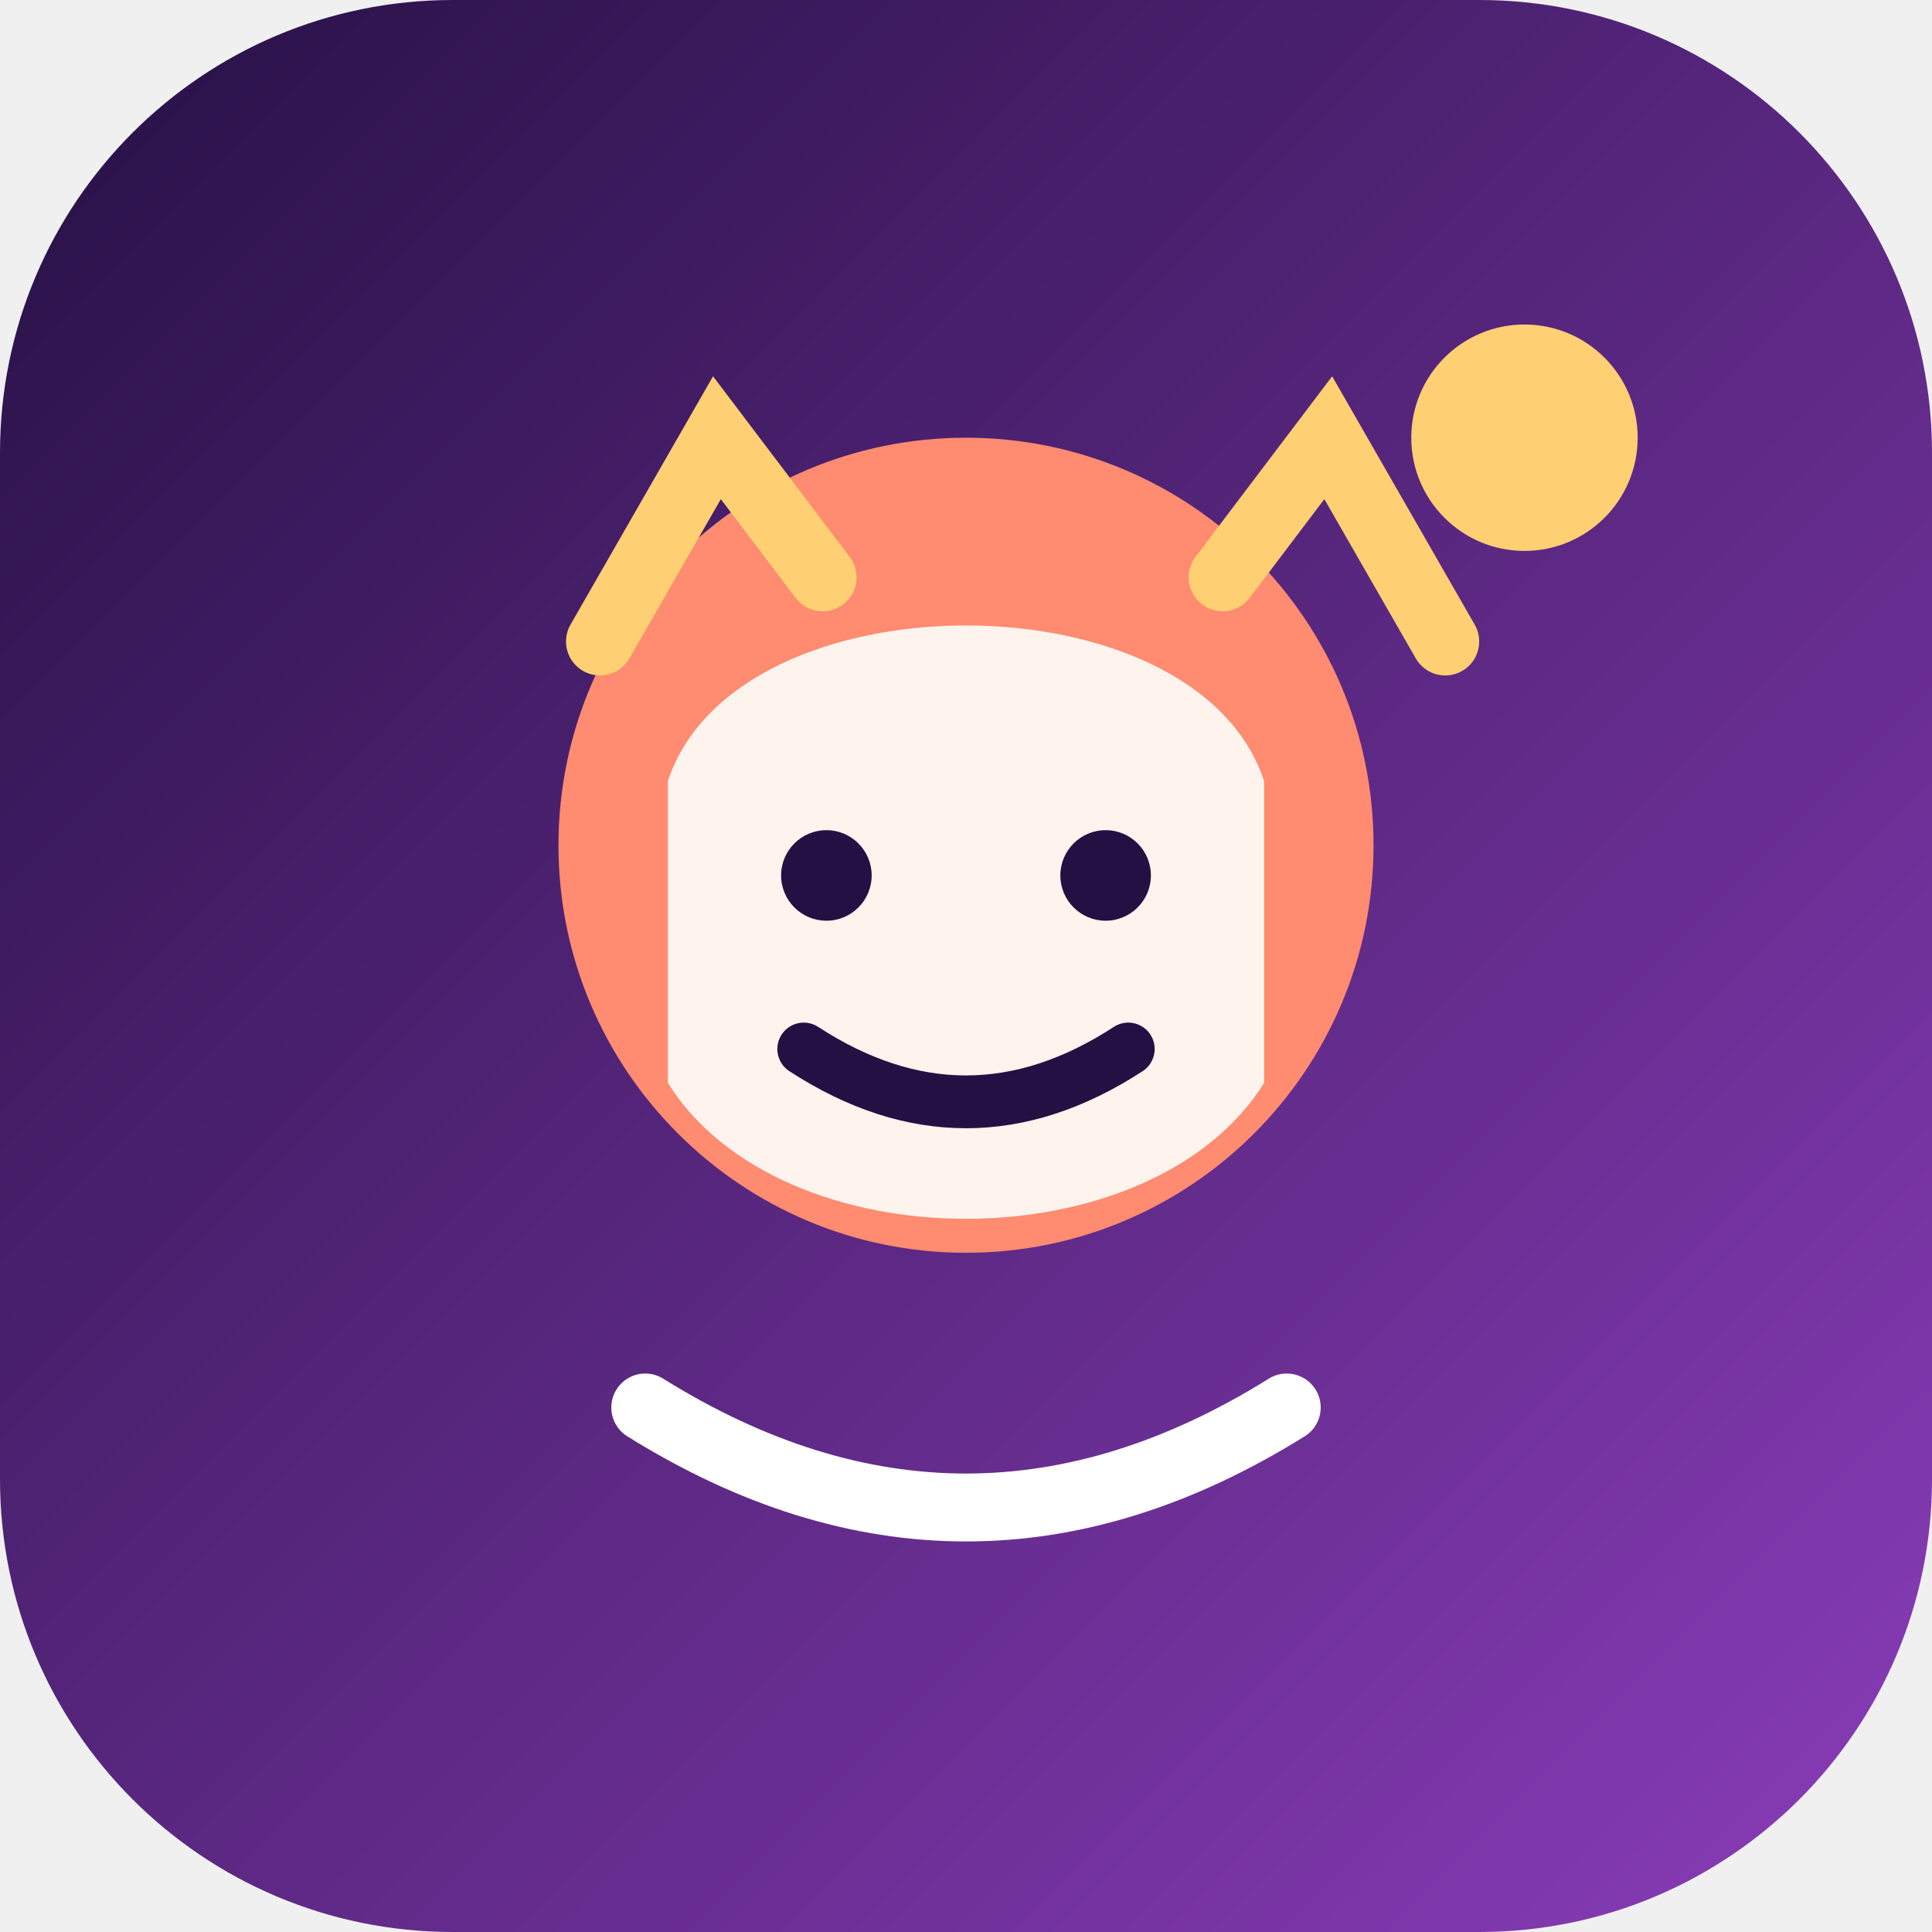
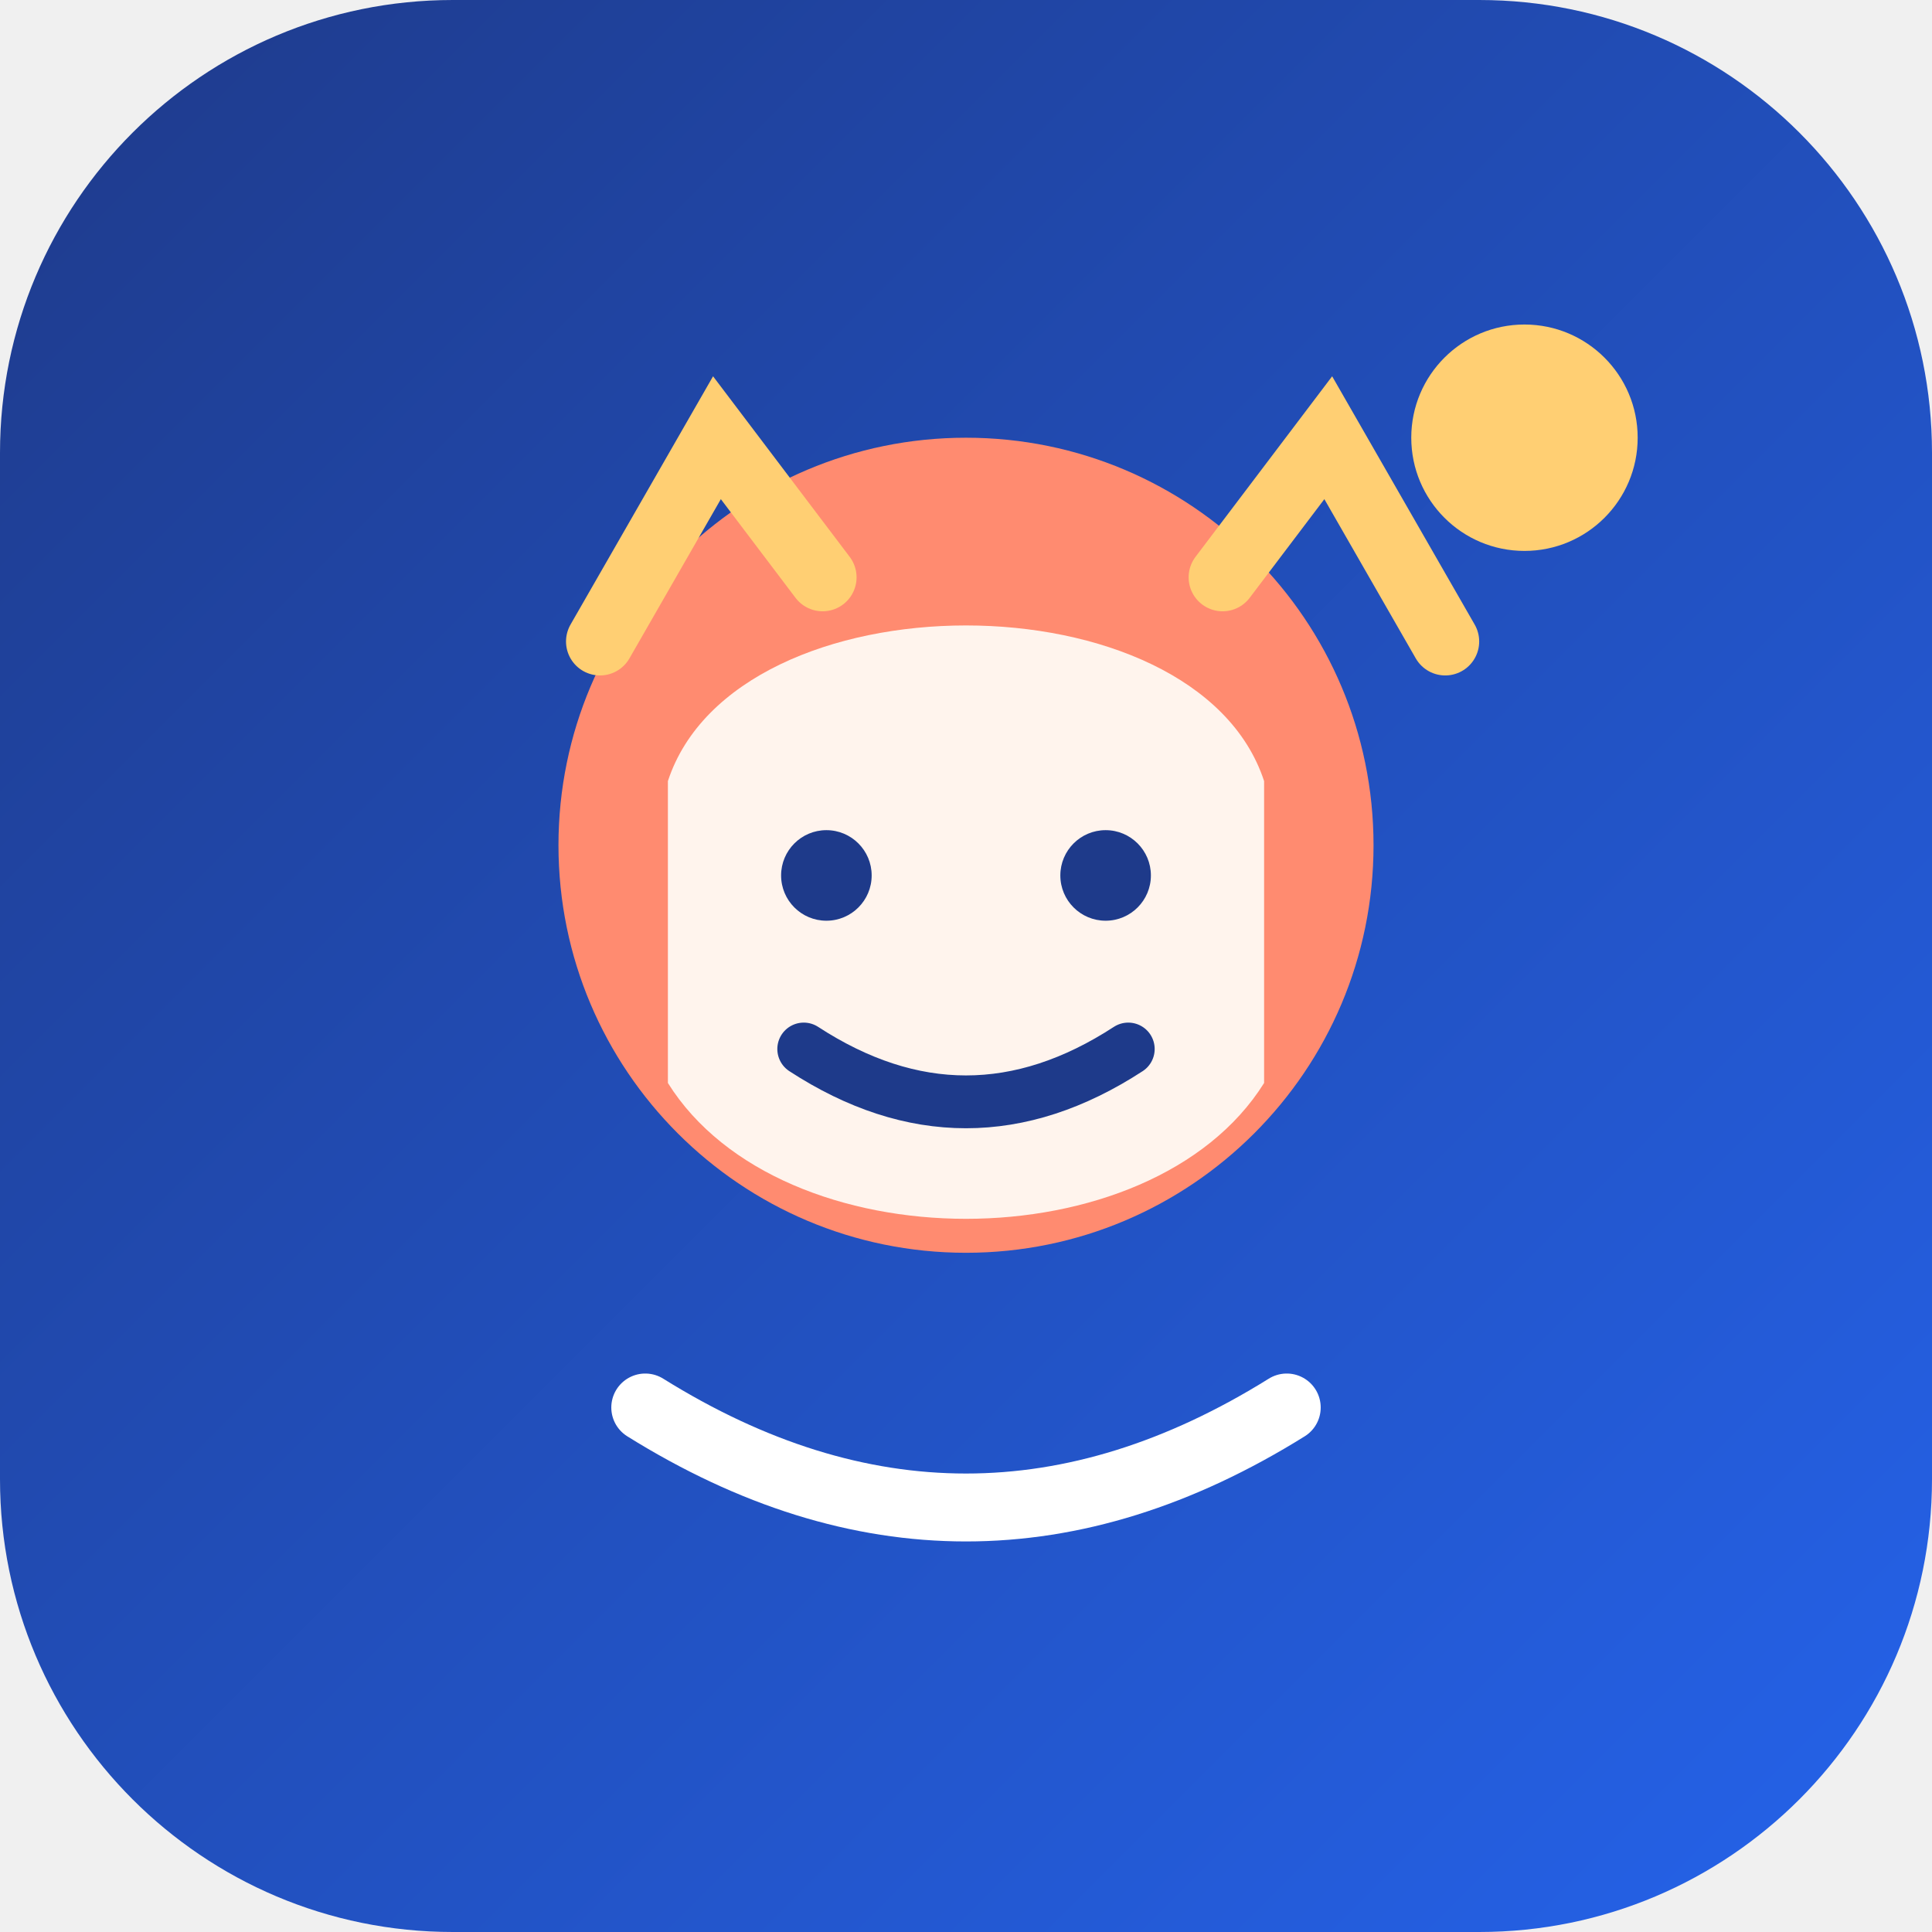
<svg xmlns="http://www.w3.org/2000/svg" viewBox="0 0 512 512">
  <defs>
    <linearGradient id="g" x1="0" y1="0" x2="1" y2="1">
-       <stop stop-color="#251043" />
-       <stop offset="1" stop-color="#8b3dba" />
+       <stop stop-color="#1e3a8a" />
+       <stop offset="1" stop-color="#2563eb" />
    </linearGradient>
  </defs>
  <rect width="512" height="512" rx="120" fill="url(#g)" />
  <circle cx="256" cy="224" r="108" fill="#ff8b70" />
  <path d="M177 207c18-55 140-55 158 0v80c-30 48-128 48-158 0z" fill="#fff4ed" />
-   <circle cx="219" cy="232" r="12" fill="#251043" />
-   <circle cx="293" cy="232" r="12" fill="#251043" />
-   <path d="M213 278q43 28 86 0" fill="none" stroke="#251043" stroke-width="14" stroke-linecap="round" />
+   <circle cx="219" cy="232" r="12" fill="#1e3a8a" />
+   <circle cx="293" cy="232" r="12" fill="#1e3a8a" />
+   <path d="M213 278q43 28 86 0" fill="none" stroke="#1e3a8a" stroke-width="14" stroke-linecap="round" />
  <path d="M159 170l31-54 28 37m106 0 28-37 31 54" fill="none" stroke="#ffcf73" stroke-width="18" stroke-linecap="round" />
  <path d="M171 373q85 53 170 0" fill="none" stroke="#fff" stroke-width="18" stroke-linecap="round" />
  <circle cx="404" cy="116" r="30" fill="#ffcf73" />
</svg>
